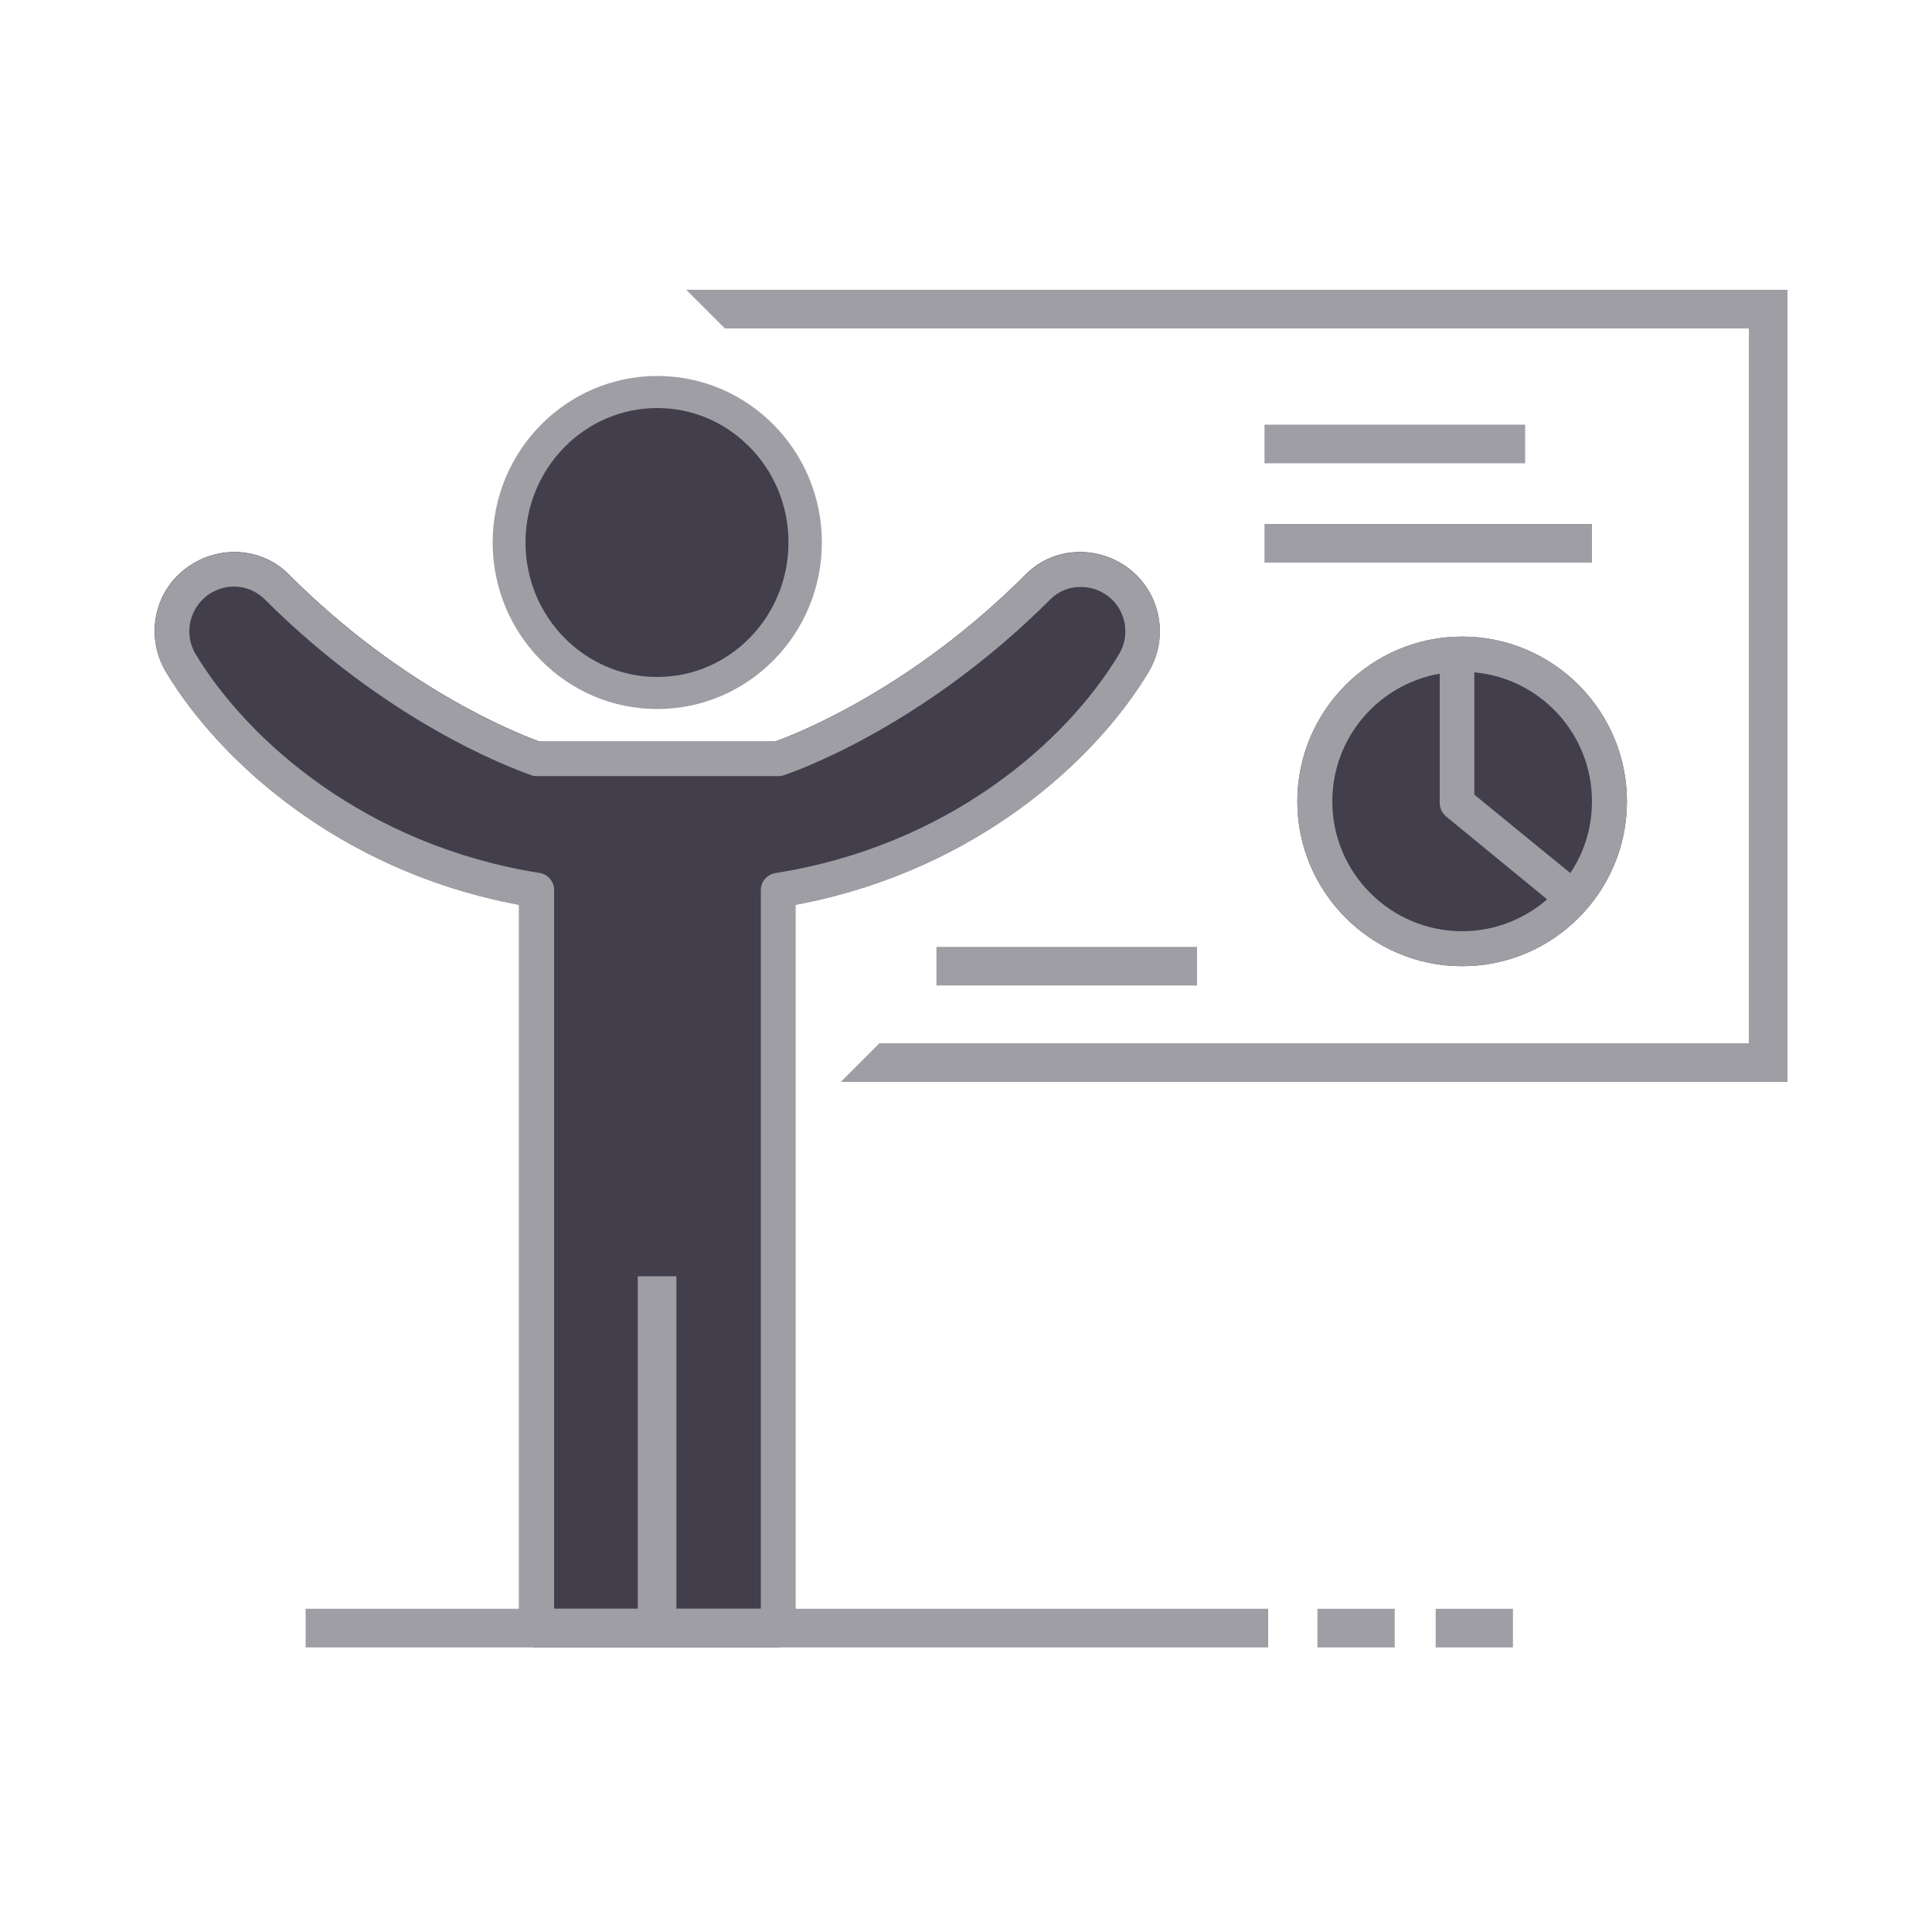
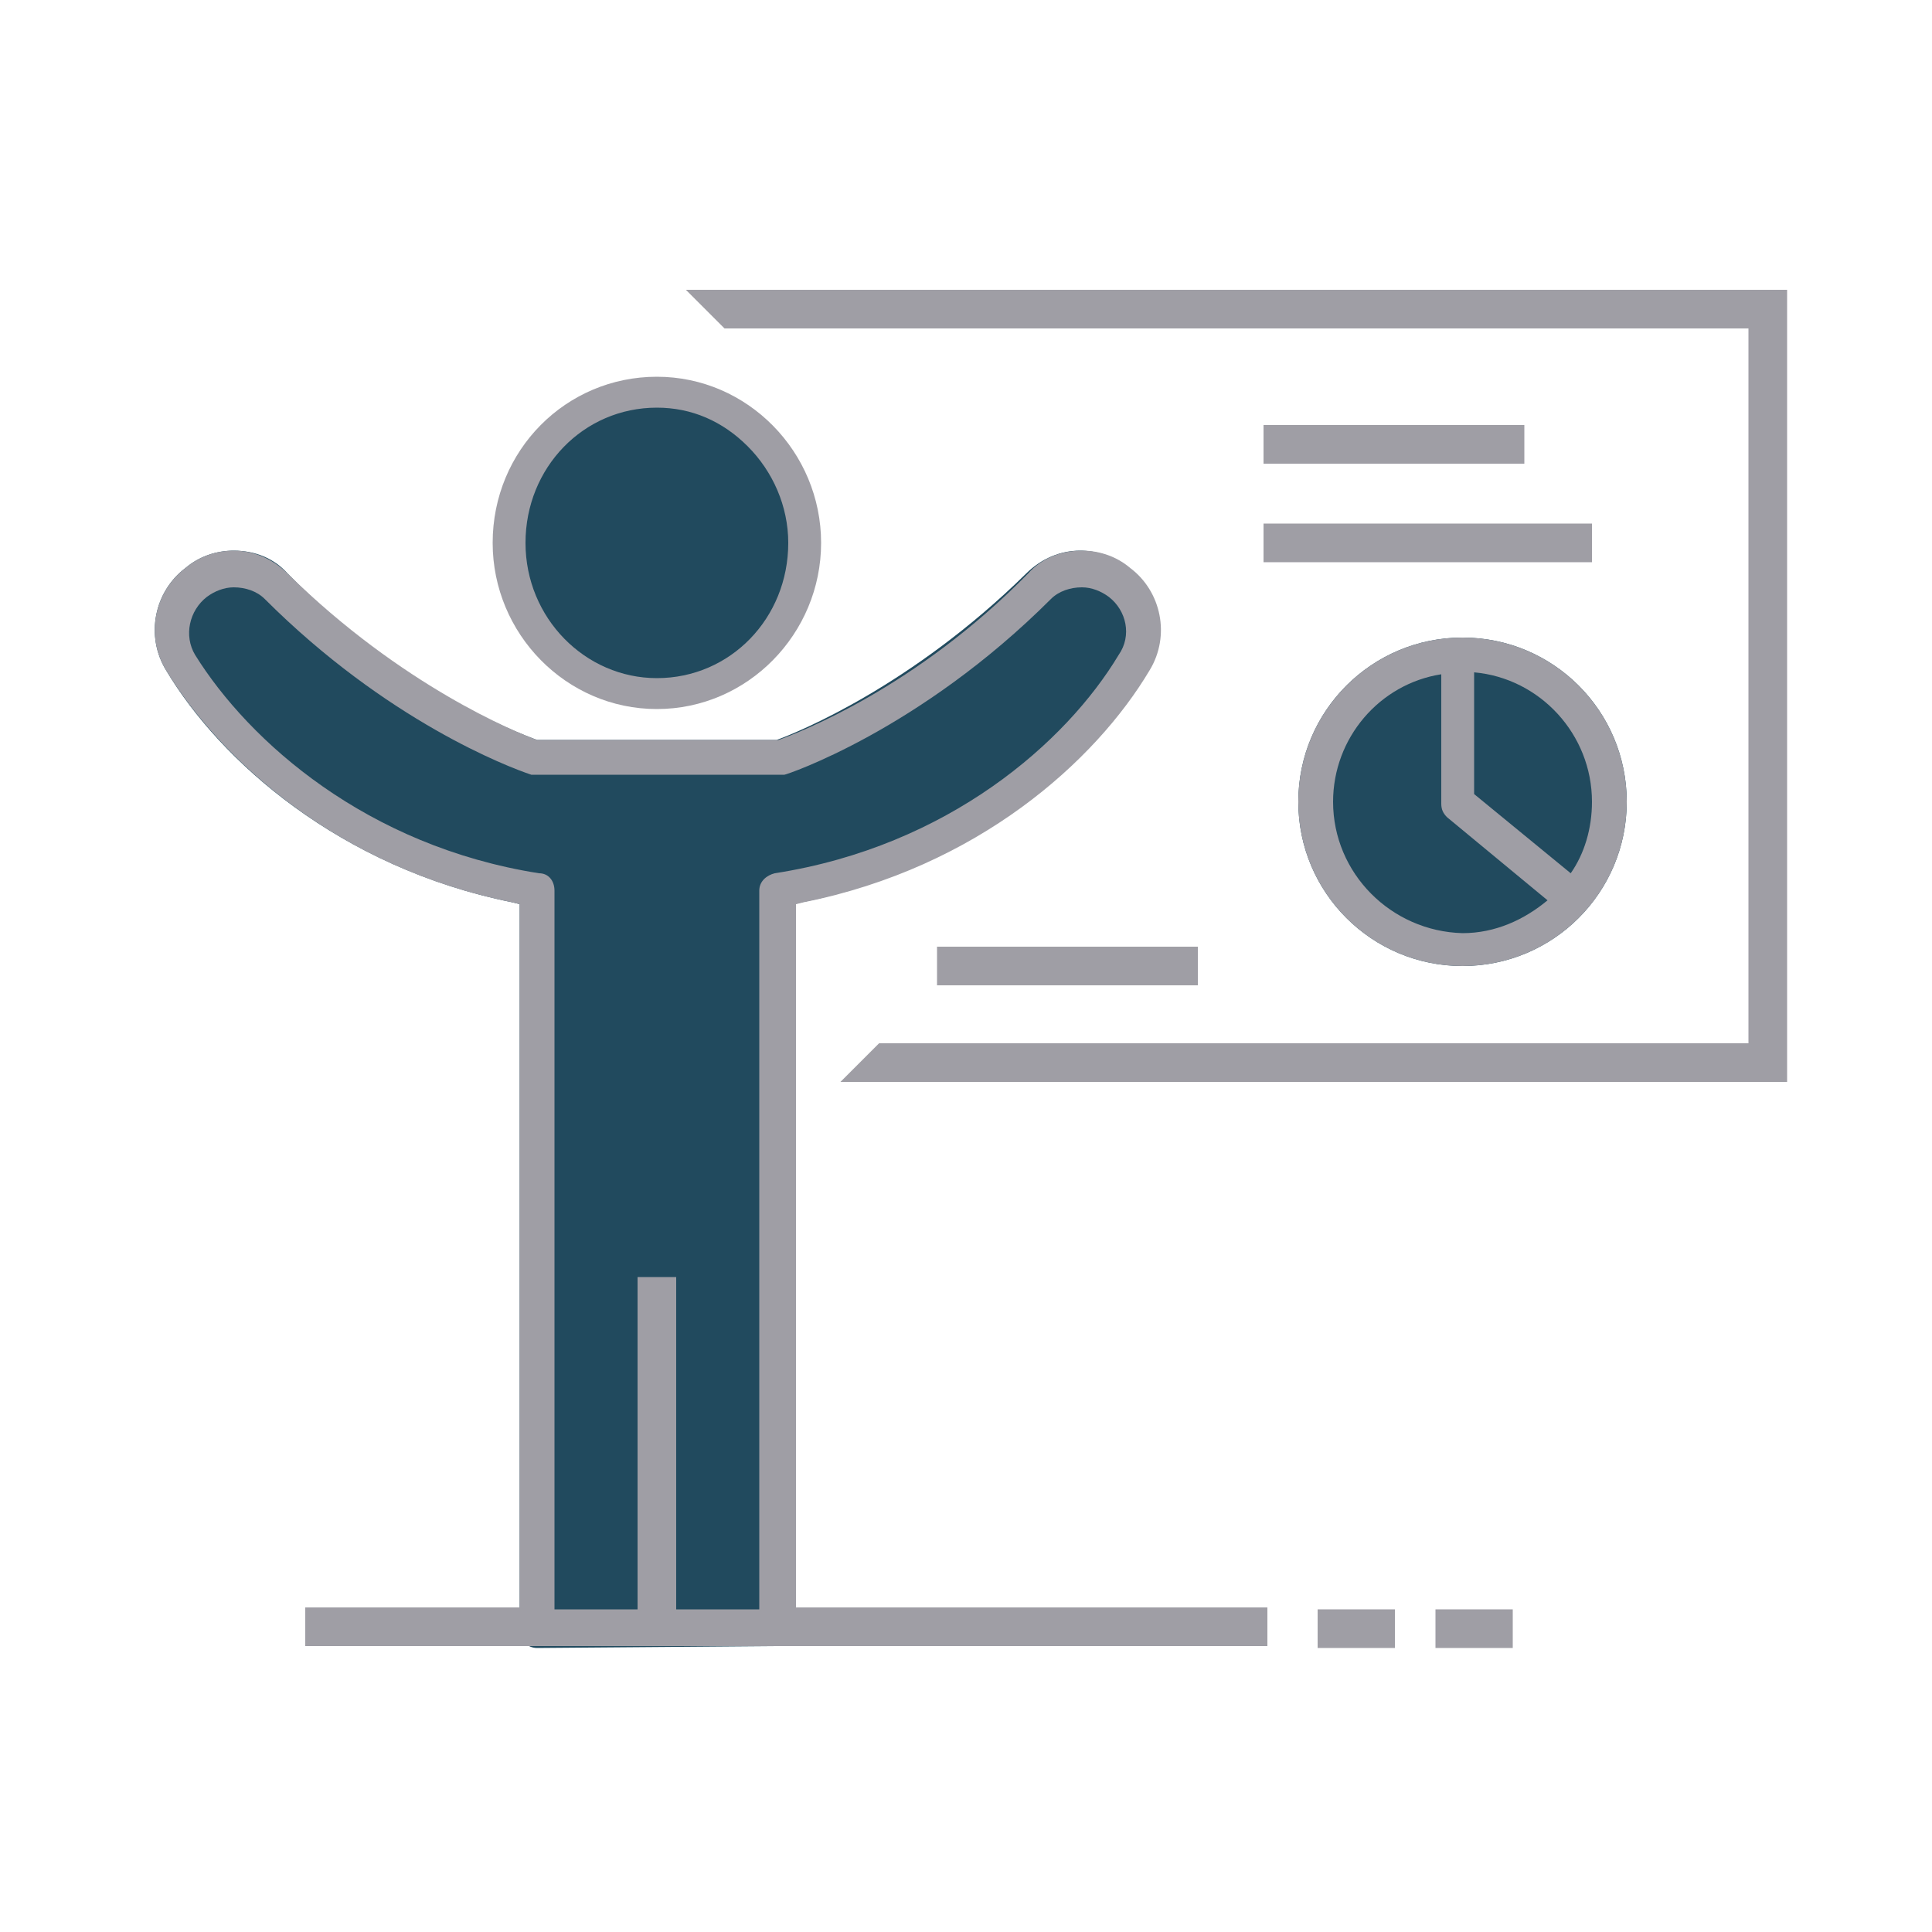
- <svg xmlns="http://www.w3.org/2000/svg" width="100" height="100" viewBox="0 0 100 100" fill="none">
-   <path d="M27.77 85.27C27.27 85.27 26.87 84.88 26.87 84.37V46.83L26.47 46.75C17.53 44.97 11.37 39.4 8.59 34.78C7.52 32.99 7.95 30.69 9.59 29.44C10.32 28.88 11.22 28.57 12.13 28.57C13.21 28.57 14.22 28.99 14.96 29.74C20.8 35.6 26.72 37.94 27.84 38.35L27.92 38.38H40.12L40.2 38.35C41.33 37.94 47.24 35.6 53.08 29.74C53.83 28.98 54.83 28.57 55.91 28.57C56.82 28.57 57.72 28.88 58.45 29.44C60.09 30.71 60.51 33.01 59.45 34.78C56.68 39.39 50.52 44.96 41.57 46.75L41.17 46.83V84.37C41.18 84.61 41.09 84.83 40.93 84.99C40.76 85.16 40.53 85.26 40.28 85.26H27.77V85.27Z" fill="#423E4B" />
-   <path d="M75.68 50.01C70.98 50.01 67.15 46.18 67.15 41.48C67.15 36.78 70.98 32.95 75.68 32.95C80.38 32.95 84.21 36.78 84.21 41.48C84.21 46.18 80.38 50.01 75.68 50.01Z" fill="#423E4B" />
-   <path d="M34.02 35.7C38.23 35.7 41.64 32.29 41.64 28.08C41.64 23.87 38.23 20.46 34.02 20.46C29.81 20.46 26.4 23.87 26.4 28.08C26.4 32.29 29.81 35.7 34.02 35.7Z" fill="#423E4B" />
-   <path d="M75.68 32.95C70.98 32.95 67.15 36.78 67.15 41.48C67.15 46.18 70.98 50.01 75.68 50.01C80.38 50.01 84.21 46.18 84.21 41.48C84.21 36.78 80.38 32.95 75.68 32.95ZM82.4 41.48C82.4 42.85 81.99 44.13 81.28 45.19L76.31 41.13V34.8C79.72 35.11 82.4 37.98 82.4 41.48ZM68.96 41.48C68.96 38.17 71.36 35.42 74.52 34.87V41.56C74.52 41.83 74.64 42.08 74.85 42.26L80.08 46.55C78.9 47.57 77.37 48.2 75.68 48.2C71.97 48.2 68.96 45.18 68.96 41.48Z" fill="#9F9EA5" />
-   <path d="M68.19 85.27V83.27H72.19V85.27H68.19Z" fill="#9F9EA5" />
-   <path d="M34.02 36.7C29.32 36.7 25.5 32.84 25.5 28.08C25.5 23.33 29.32 19.46 34.02 19.46C38.72 19.46 42.54 23.32 42.54 28.08C42.54 32.83 38.72 36.7 34.02 36.7ZM34.02 21.12C30.26 21.12 27.2 24.24 27.2 28.08C27.2 31.92 30.26 35.04 34.02 35.04C37.77 35.04 40.81 31.92 40.81 28.08C40.82 26.18 40.05 24.34 38.69 23.03C37.43 21.8 35.77 21.12 34.02 21.12Z" fill="#9F9EA5" />
-   <path d="M35.52 15L37.52 17H90.52V54H45.52L43.52 56H92.52V15H35.52Z" fill="#9F9EA5" />
-   <path d="M74.31 85.27V83.27H78.31V85.27H74.31Z" fill="#9F9EA5" />
-   <path d="M41.17 83.27V46.84L41.57 46.76C50.53 44.97 56.68 39.41 59.45 34.79C60.52 33.01 60.09 30.71 58.45 29.45C57.73 28.89 56.83 28.58 55.91 28.58C54.83 28.58 53.82 29 53.08 29.75C47.24 35.61 41.32 37.95 40.2 38.36L40.12 38.39H27.92L27.84 38.36C26.71 37.95 20.8 35.61 14.96 29.75C14.21 29 13.21 28.58 12.13 28.58C11.22 28.58 10.32 28.89 9.59 29.45C7.96 30.7 7.53 33 8.59 34.79C11.37 39.41 17.53 44.98 26.47 46.76L26.87 46.84V83.27H15.82V85.27H65.64V83.27H41.17ZM27.91 45.18C18.99 43.76 12.87 38.4 10.12 33.85C9.53 32.86 9.77 31.58 10.69 30.85C11.09 30.54 11.59 30.36 12.1 30.36C12.7 30.36 13.26 30.59 13.69 31.01C20.01 37.32 26.29 39.7 27.52 40.13C27.59 40.16 27.67 40.17 27.78 40.17H40.29C40.39 40.17 40.48 40.16 40.58 40.12C40.65 40.1 47.54 37.86 54.38 31.01C54.79 30.6 55.34 30.38 55.94 30.38C56.46 30.38 56.96 30.55 57.37 30.87C58.28 31.58 58.52 32.87 57.92 33.86C55.2 38.4 49.1 43.77 40.14 45.19C39.7 45.26 39.38 45.63 39.38 46.07V83.26H28.68V46.06C28.68 45.62 28.35 45.24 27.91 45.18Z" fill="#9F9EA5" />
-   <path d="M35.01 83.5H33.01V66.06H35.01V83.5Z" fill="#9F9EA5" />
-   <path d="M48.47 51.01V49.01H61.96V51.01H48.47Z" fill="#9F9EA5" />
-   <path d="M65.45 23.98V21.98H78.94V23.98H65.45Z" fill="#9F9EA5" />
-   <path d="M65.45 29.12V27.12H82.4V29.12H65.45Z" fill="#9F9EA5" />
+ <svg xmlns="http://www.w3.org/2000/svg" version="1.1" id="Layer_1" x="0px" y="0px" viewBox="0 0 100 100" style="enable-background:new 0 0 100 100;" xml:space="preserve">
+   <style type="text/css">
+ 	.st0{fill:#214A5E;}
+ 	.st1{fill:#9F9EA5;}
+ </style>
+   <path class="st0" d="M27.8,85.3c-0.5,0-0.9-0.4-0.9-0.9V46.8l-0.4-0.1c-8.9-1.8-15.1-7.3-17.9-12c-1.1-1.8-0.6-4.1,1-5.3  c0.7-0.6,1.6-0.9,2.5-0.9c1.1,0,2.1,0.4,2.8,1.2c5.8,5.9,11.8,8.2,12.9,8.6l0.1,0h12.2l0.1,0c1.1-0.4,7-2.8,12.9-8.6  c0.8-0.8,1.8-1.2,2.8-1.2c0.9,0,1.8,0.3,2.5,0.9c1.6,1.3,2.1,3.6,1,5.3c-2.8,4.6-8.9,10.2-17.9,12l-0.4,0.1v37.5  c0,0.2-0.1,0.5-0.2,0.6c-0.2,0.2-0.4,0.3-0.7,0.3L27.8,85.3L27.8,85.3z" />
+   <path class="st0" d="M75.7,50c-4.7,0-8.5-3.8-8.5-8.5S71,33,75.7,33s8.5,3.8,8.5,8.5S80.4,50,75.7,50z" />
+   <path class="st0" d="M34,35.7c4.2,0,7.6-3.4,7.6-7.6s-3.4-7.6-7.6-7.6s-7.6,3.4-7.6,7.6S29.8,35.7,34,35.7z" />
+   <path class="st1" d="M75.7,33c-4.7,0-8.5,3.8-8.5,8.5S71,50,75.7,50s8.5-3.8,8.5-8.5S80.4,33,75.7,33z M82.4,41.5  c0,1.4-0.4,2.7-1.1,3.7l-5-4.1v-6.3C79.7,35.1,82.4,38,82.4,41.5z M69,41.5c0-3.3,2.4-6.1,5.6-6.6v6.7c0,0.3,0.1,0.5,0.3,0.7  l5.2,4.3c-1.2,1-2.7,1.7-4.4,1.7C72,48.2,69,45.2,69,41.5z" />
+   <path class="st1" d="M68.2,85.3v-2h4v2H68.2z" />
+   <path class="st1" d="M34,36.7c-4.7,0-8.5-3.9-8.5-8.6c0-4.8,3.8-8.6,8.5-8.6s8.5,3.9,8.5,8.6C42.5,32.8,38.7,36.7,34,36.7z M34,21.1  c-3.8,0-6.8,3.1-6.8,7s3.1,7,6.8,7c3.8,0,6.8-3.1,6.8-7c0-1.9-0.8-3.7-2.1-5C37.4,21.8,35.8,21.1,34,21.1z" />
+   <path class="st1" d="M35.5,15l2,2h53v37h-45l-2,2h49V15H35.5z" />
+   <path class="st1" d="M74.3,85.3v-2h4v2H74.3z" />
+   <path class="st1" d="M41.2,83.3V46.8l0.4-0.1c9-1.8,15.1-7.3,17.9-12c1.1-1.8,0.6-4.1-1-5.3c-0.7-0.6-1.6-0.9-2.5-0.9  c-1.1,0-2.1,0.4-2.8,1.2c-5.8,5.9-11.8,8.2-12.9,8.6l-0.1,0H27.9l-0.1,0c-1.1-0.4-7-2.8-12.9-8.6c-0.8-0.8-1.8-1.2-2.8-1.2  c-0.9,0-1.8,0.3-2.5,0.9c-1.6,1.2-2.1,3.5-1,5.3c2.8,4.6,8.9,10.2,17.9,12l0.4,0.1v36.4H15.8v2h49.8v-2H41.2z M27.9,45.2  c-8.9-1.4-15-6.8-17.8-11.3c-0.6-1-0.3-2.3,0.6-3c0.4-0.3,0.9-0.5,1.4-0.5c0.6,0,1.2,0.2,1.6,0.6c6.3,6.3,12.6,8.7,13.8,9.1  c0.1,0,0.1,0,0.3,0h12.5c0.1,0,0.2,0,0.3,0c0.1,0,7-2.3,13.8-9.1c0.4-0.4,1-0.6,1.6-0.6c0.5,0,1,0.2,1.4,0.5c0.9,0.7,1.2,2,0.5,3  c-2.7,4.5-8.8,9.9-17.8,11.3c-0.4,0.1-0.8,0.4-0.8,0.9v37.2H28.7V46.1C28.7,45.6,28.4,45.2,27.9,45.2z" />
+   <path class="st1" d="M35,83.5h-2V66.1h2V83.5z" />
+   <path class="st1" d="M48.5,51v-2H62v2H48.5z" />
+   <path class="st1" d="M65.4,24v-2h13.5v2H65.4z" />
+   <path class="st1" d="M65.4,29.1v-2h17v2H65.4z" />
</svg>
